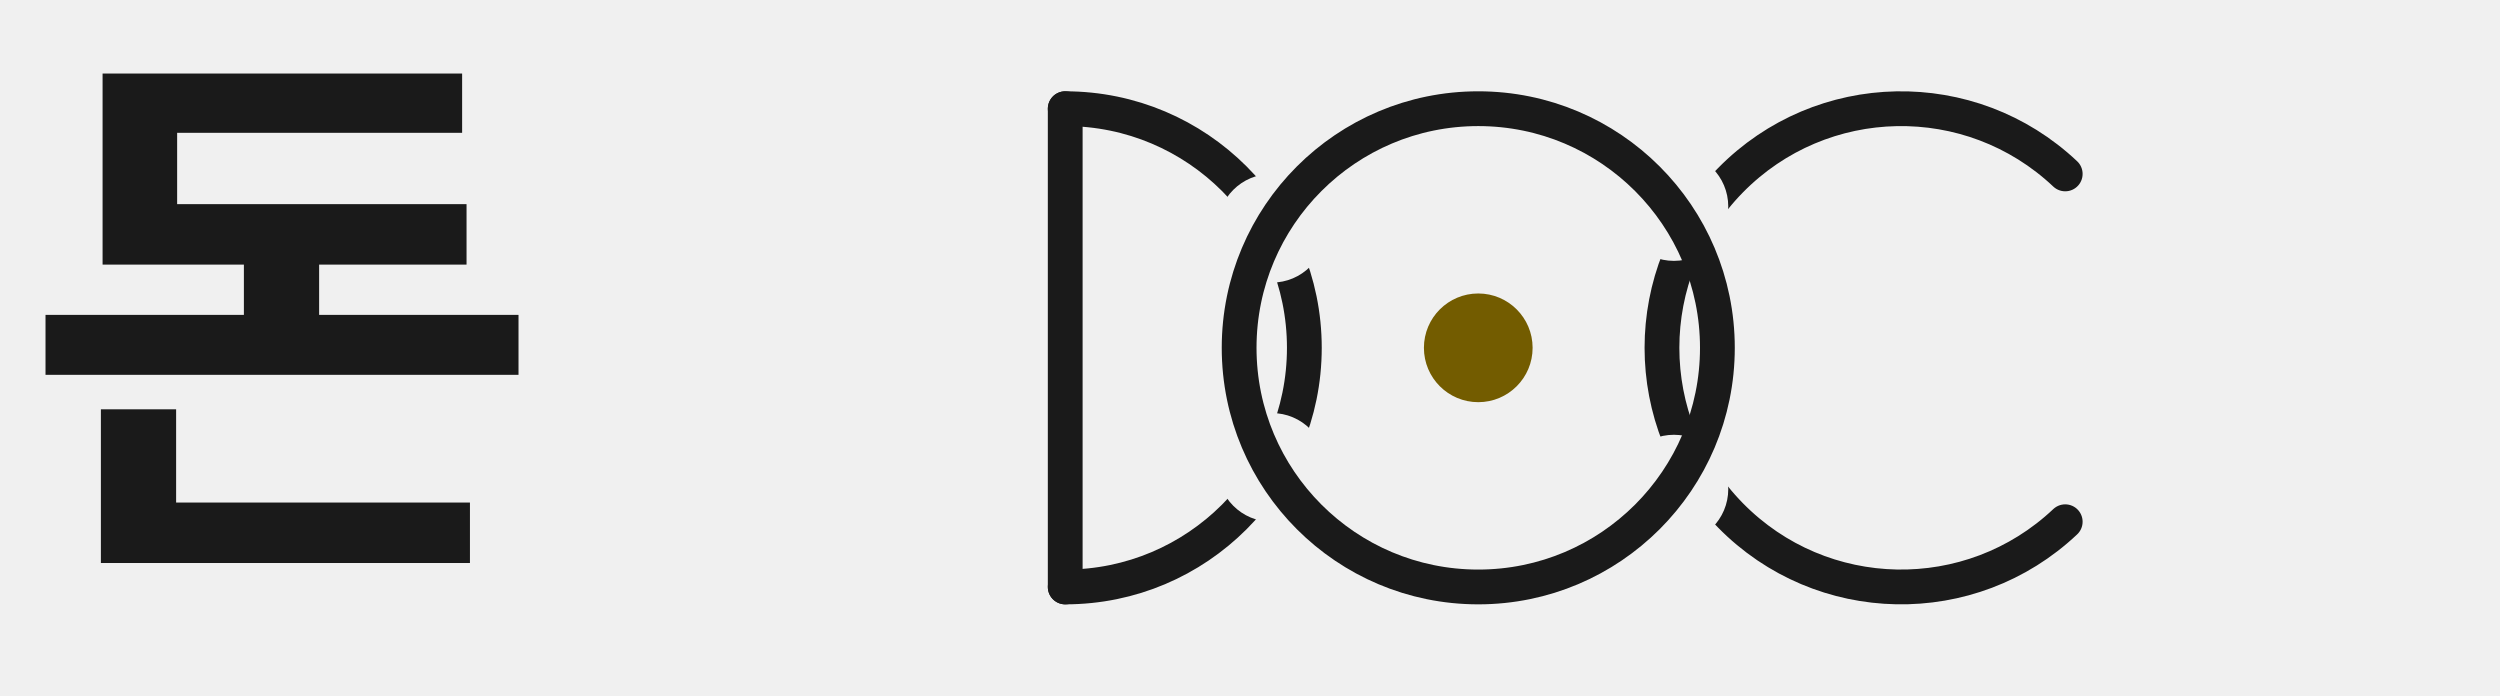
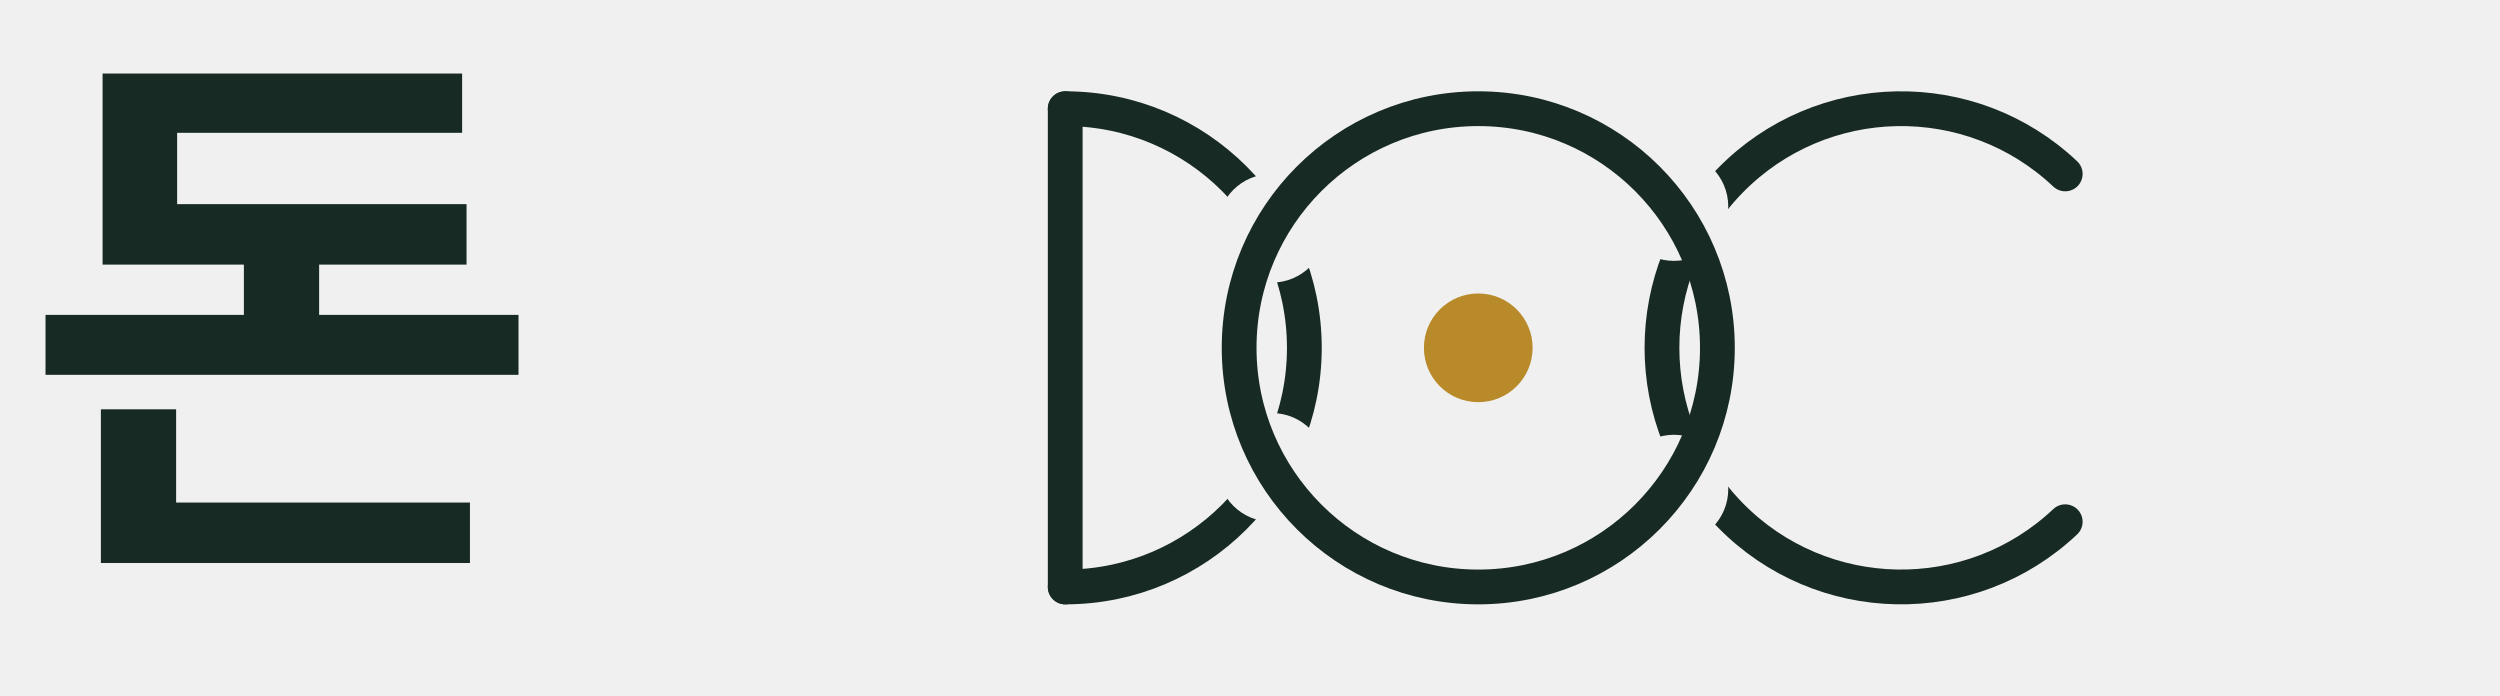
<svg xmlns="http://www.w3.org/2000/svg" width="230" height="64" viewBox="0 0 230 64">
  <defs>
    <mask id="cut-d" maskUnits="userSpaceOnUse" x="0" y="0" width="230" height="64">
      <rect width="230" height="64" fill="white" />
      <circle cx="117" cy="21" r="5" fill="black" />
      <circle cx="117" cy="43" r="5" fill="black" />
    </mask>
    <mask id="cut-c" maskUnits="userSpaceOnUse" x="0" y="0" width="230" height="64">
      <rect width="230" height="64" fill="white" />
      <circle cx="154" cy="19" r="5" fill="black" />
      <circle cx="154" cy="45" r="5" fill="black" />
    </mask>
  </defs>
-   <text x="2" y="48" fill="#1A1A1A" font-size="52" font-weight="900" font-family="Pretendard, 'Apple SD Gothic Neo', 'Noto Sans KR', sans-serif" letter-spacing="-3">돈</text>
-   <g fill="none" stroke="#1A1A1A" stroke-width="3.2" stroke-linecap="round">
+   <text x="2" y="48" fill="#182A24" font-size="52" font-weight="900" font-family="Pretendard, 'Apple SD Gothic Neo', 'Noto Sans KR', sans-serif" letter-spacing="-3">돈</text>
+   <g fill="none" stroke="#182A24" stroke-width="3.2" stroke-linecap="round">
    <g mask="url(#cut-d)">
      <path d="M98 10 L98 54" />
      <path d="M98 10 A22 22 0 0 1 98 54" />
    </g>
    <circle cx="136" cy="32" r="22" />
    <g mask="url(#cut-c)">
      <path d="M190 16 A22 22 0 1 0 190 48" />
    </g>
  </g>
-   <circle cx="136" cy="32" r="5" fill="#735C00" />
+   <circle cx="136" cy="32" r="5" fill="#B88A2A" />
</svg>
